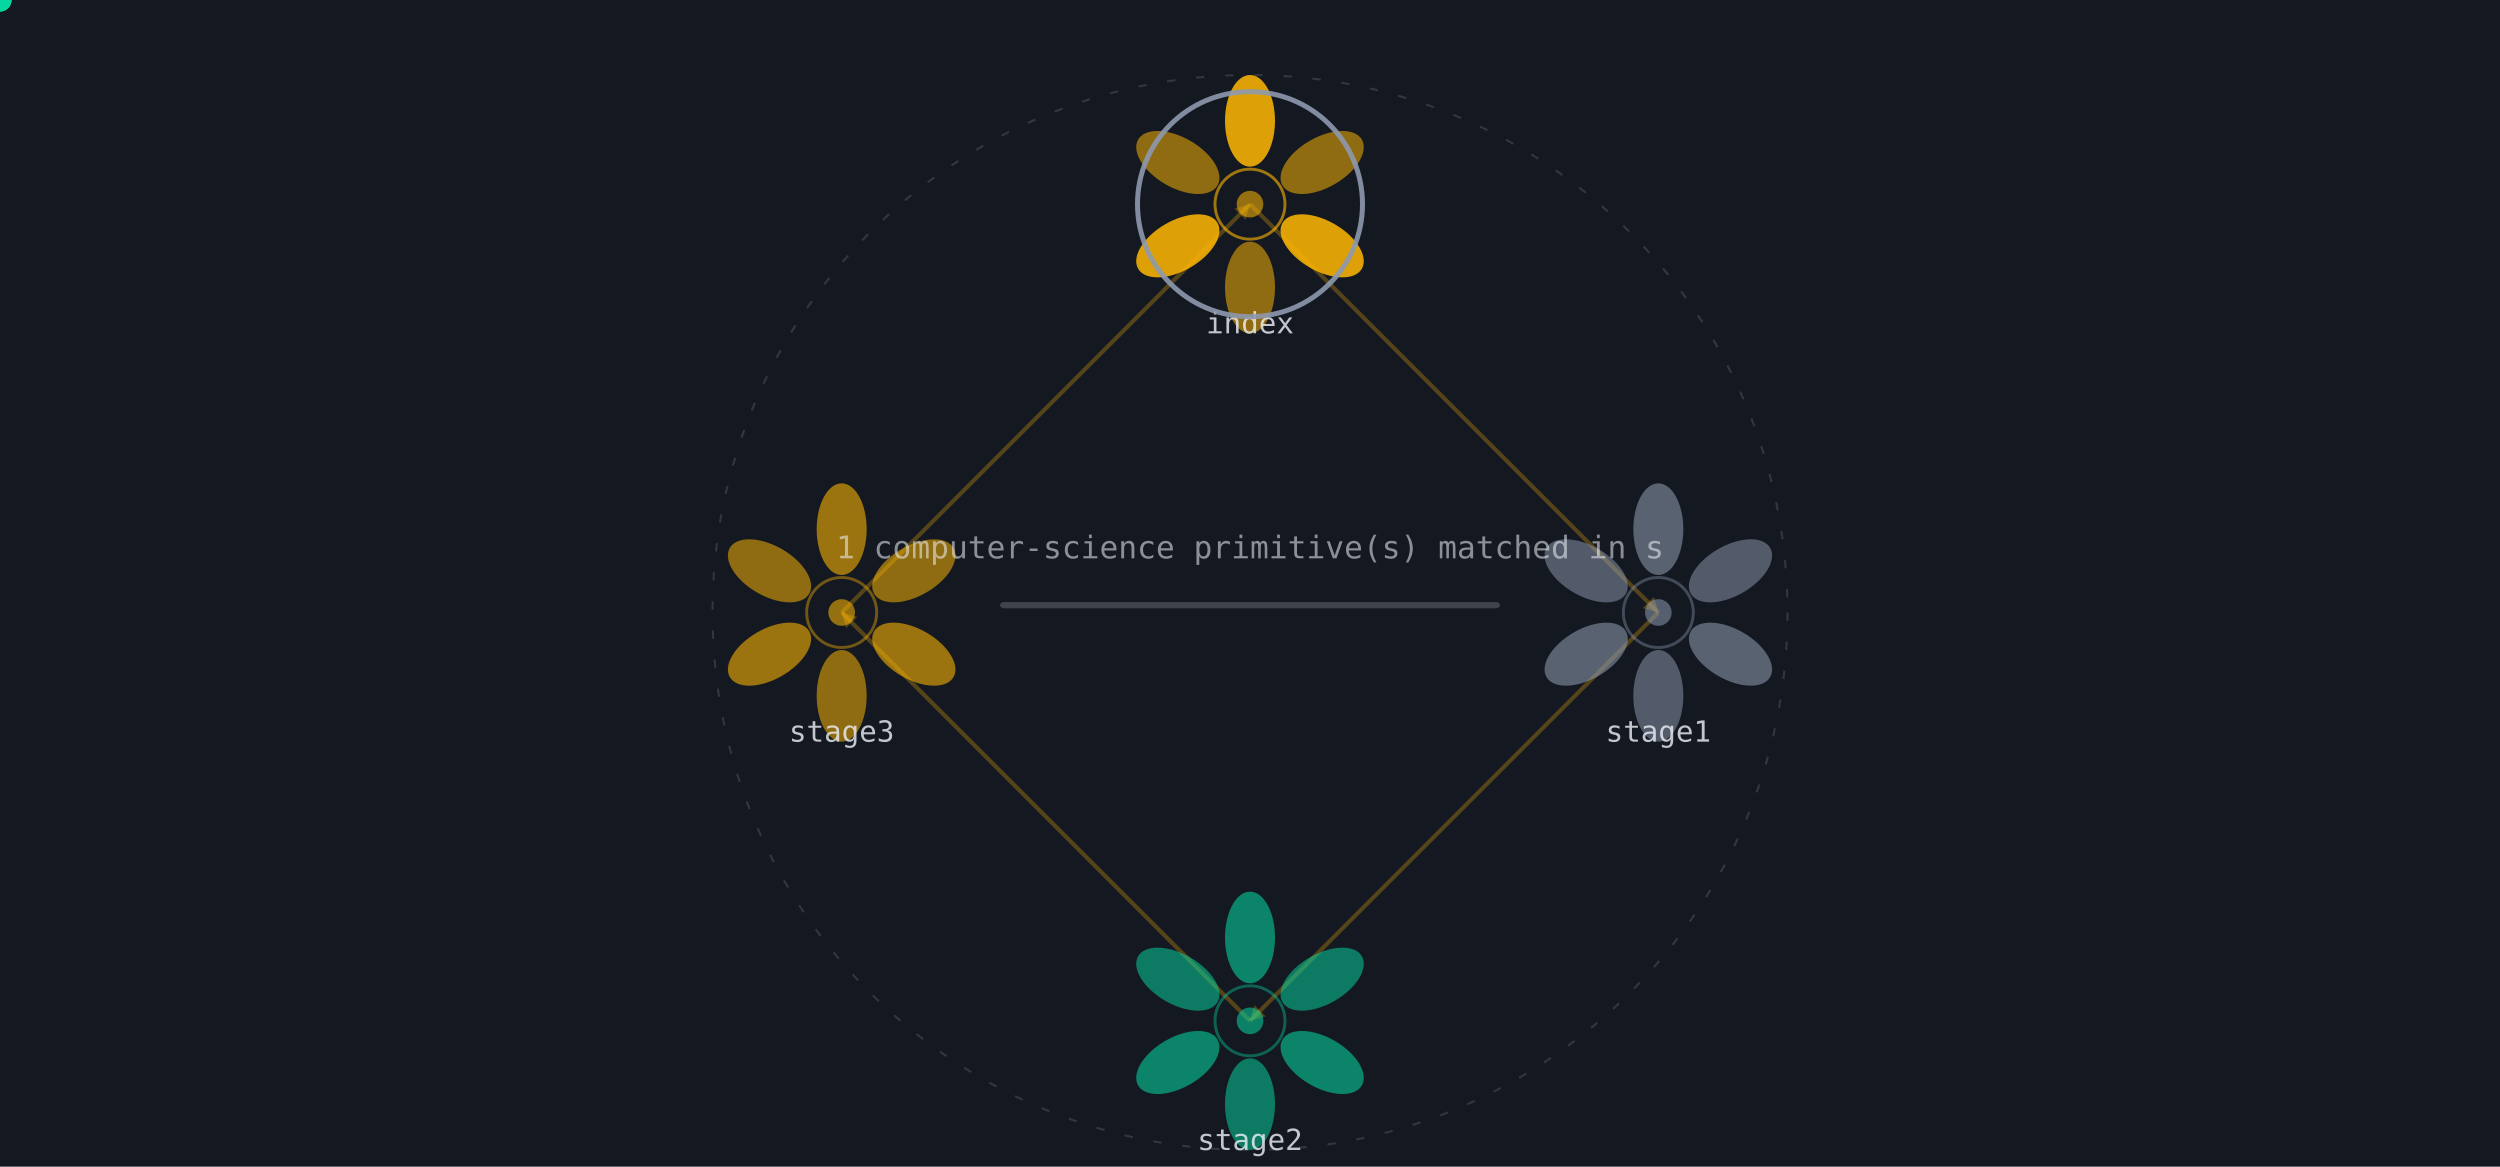
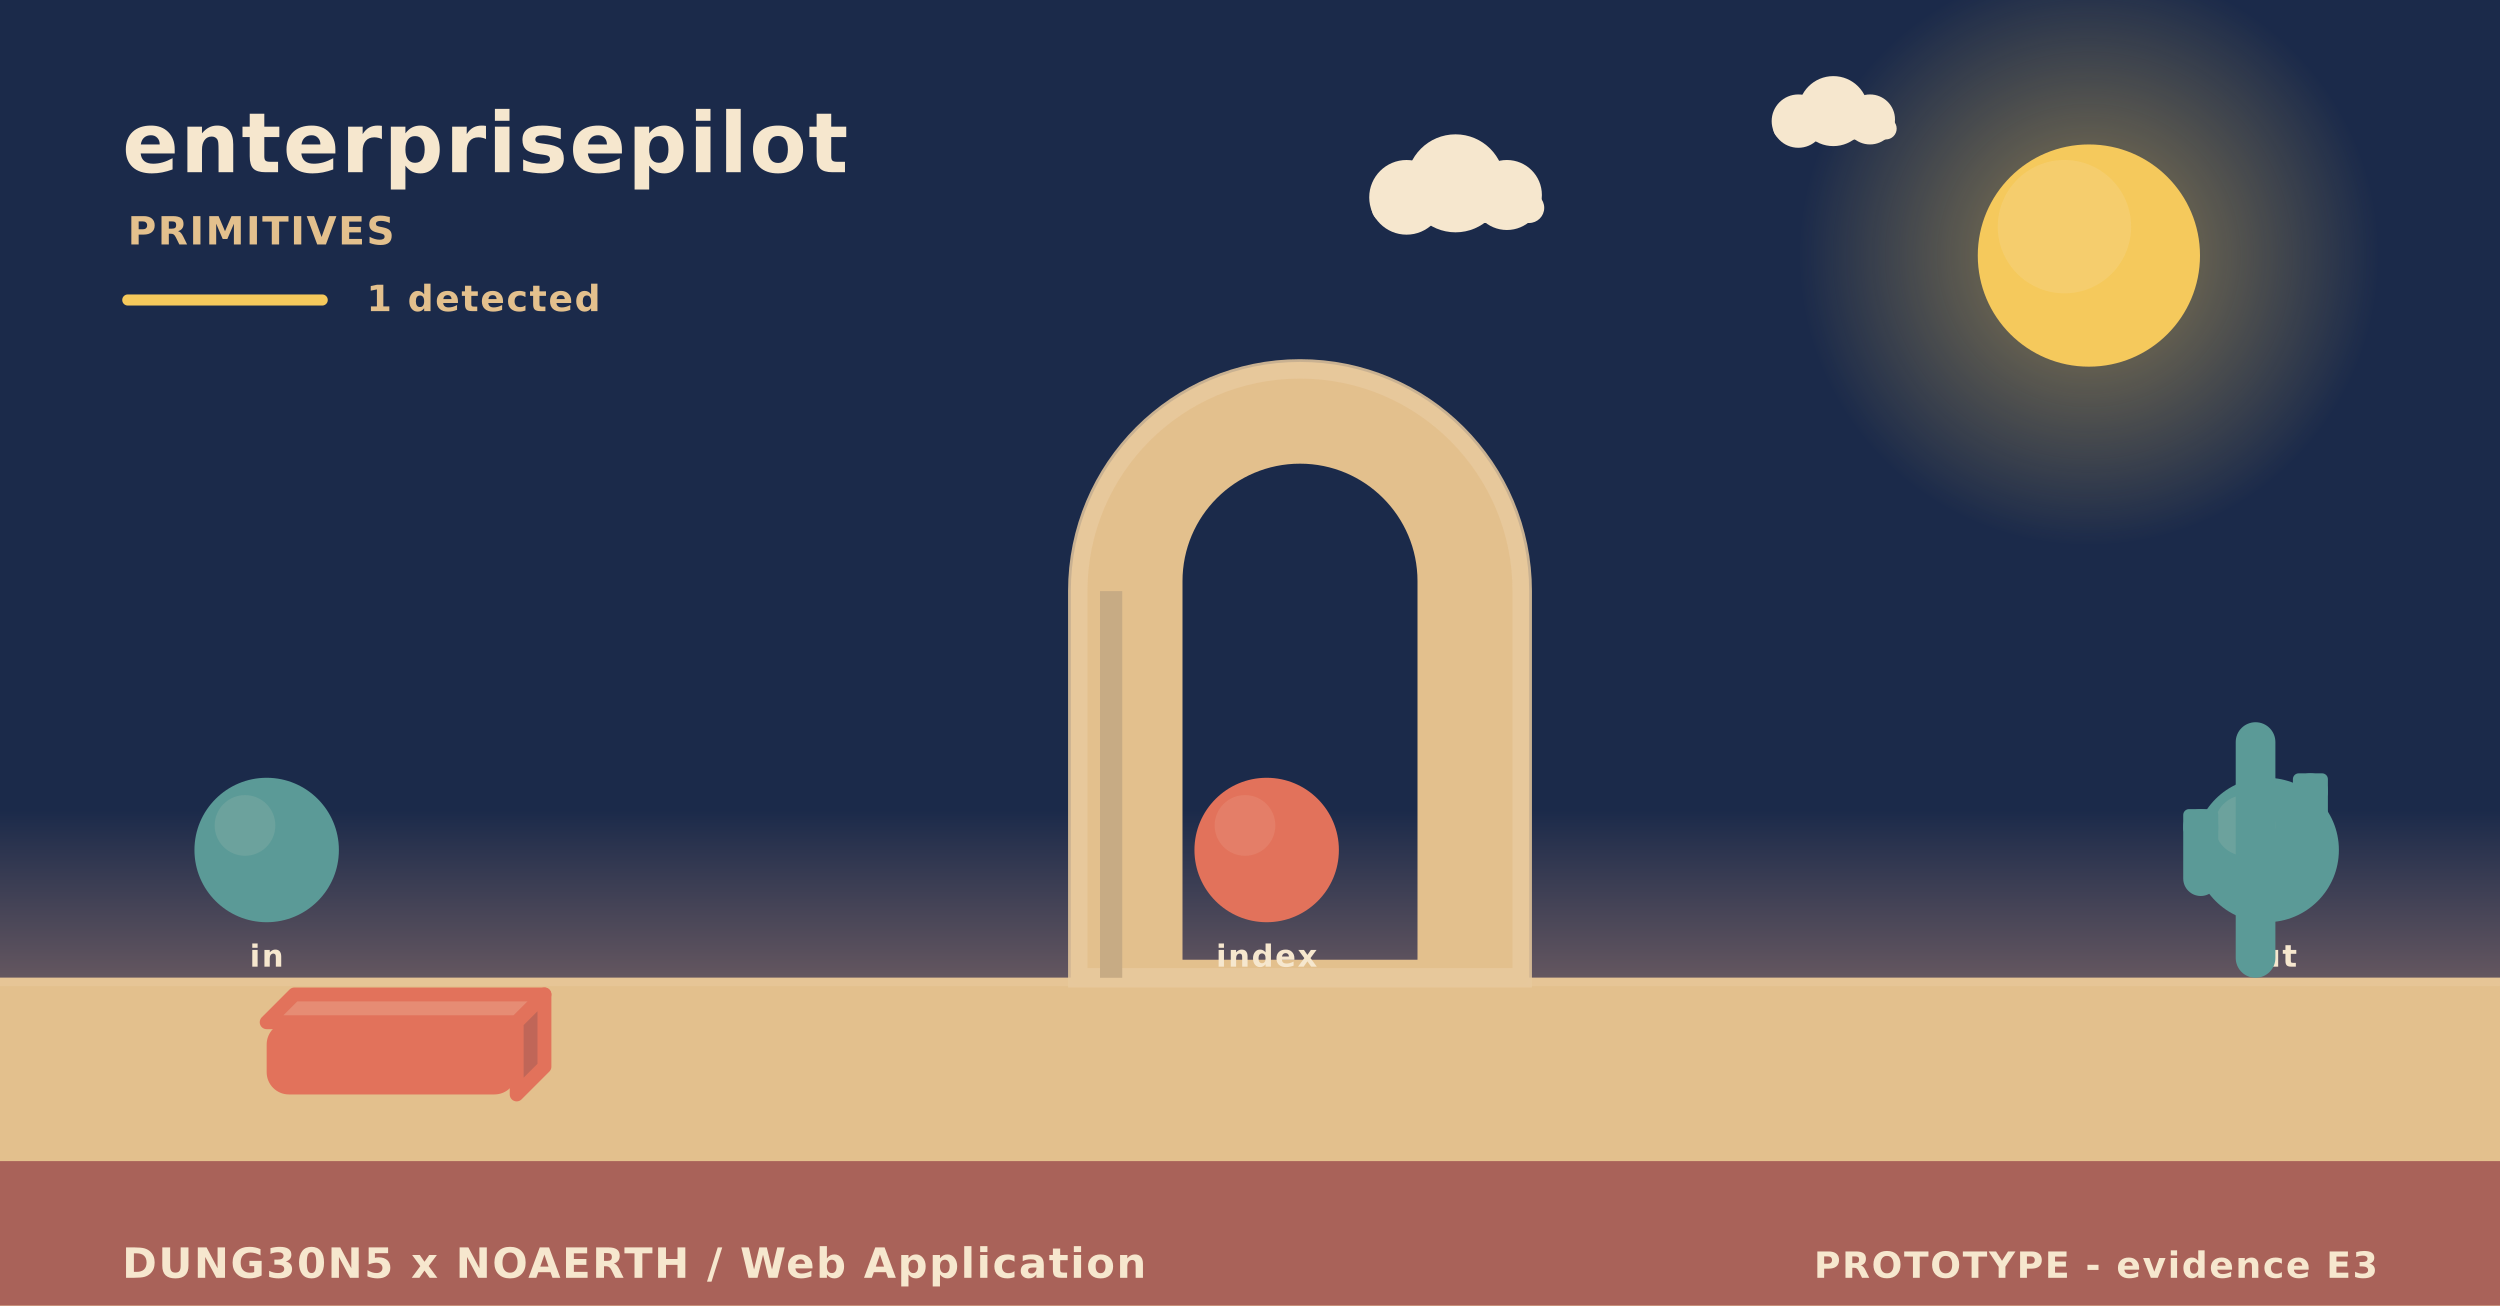
- <svg xmlns="http://www.w3.org/2000/svg" viewBox="0 0 1200 560" width="1200" height="560" role="img" aria-label="enterprisepilot state machine">
-   <rect width="1200" height="560" fill="#141821" />
-   <defs>
-     <linearGradient id="gs" x1="0" y1="0" x2="1" y2="1">
-       <stop offset="0%" stop-color="#ffb703" />
-       <stop offset="100%" stop-color="#8d99ae" />
-     </linearGradient>
-   </defs>
-   <circle cx="600.00" cy="294.00" r="258.00" fill="none" stroke="rgba(238,241,246,0.140)" stroke-width="1.00" opacity="1.00" stroke-dasharray="4 10" />
-   <line x1="600.00" y1="98.00" x2="796.00" y2="294.00" stroke="rgba(255,183,3,0.500)" stroke-width="2.00" opacity="0.55" />
-   <polygon points="796.00,294.00 793.88,286.50 788.50,291.88" fill="rgba(255,183,3,0.500)" opacity="0.55" />
-   <g opacity="0.9">
-     <circle cx="0.00" cy="0.00" r="5.50" fill="#06d6a0" opacity="1.00" />
-     <animateTransform attributeName="transform" type="translate" values="600.00,98.00 796.00,294.00" dur="5.05s" begin="0.0s" repeatCount="indefinite" />
-     <animateTransform attributeName="transform" type="translate" values="796.00,294.00 600.00,98.00" dur="5.05s" begin="2.525s" repeatCount="indefinite" />
+ <svg xmlns="http://www.w3.org/2000/svg" width="900" height="470" viewBox="0 0 900 470" role="img" aria-label="enterprisepilot - how it behaves">
+   <linearGradient id="skys" x1="0" y1="0" x2="0" y2="1">
+     <stop offset="0" stop-color="#1b2a4a" />
+     <stop offset="0.62" stop-color="#1b2a4a" />
+     <stop offset="1" stop-color="#f3ad8a" />
+   </linearGradient>
+   <rect width="900" height="470" fill="url(#skys)" />
+   <radialGradient id="suns">
+     <stop offset="0.35" stop-color="#f5c95c" stop-opacity="0.34" />
+     <stop offset="1" stop-color="#f5c95c" stop-opacity="0" />
+   </radialGradient>
+   <circle cx="752" cy="92" r="104" fill="url(#suns)" />
+   <circle cx="752" cy="92" r="40" fill="#f5c95c" />
+   <circle cx="743.2" cy="81.6" r="24" fill="#f5d27e" opacity="0.5" />
+   <g>
+     <circle cx="524" cy="66" r="17.64" fill="#f6e7ce" />
+     <circle cx="506.36" cy="71.04" r="13.44" fill="#f6e7ce" />
+     <circle cx="542.48" cy="70.2" r="12.6" fill="#f6e7ce" />
+     <rect x="493.76" y="69.36" width="62.16" height="10.92" rx="5.46" fill="#f6e7ce" />
+     <animateTransform attributeName="transform" type="translate" values="0 0;24 0;0 0" dur="36s" begin="0s" repeatCount="indefinite" />
  </g>
-   <line x1="796.00" y1="294.00" x2="600.00" y2="490.00" stroke="rgba(255,183,3,0.500)" stroke-width="2.00" opacity="0.55" />
-   <polygon points="600.00,490.00 607.50,487.88 602.12,482.50" fill="rgba(255,183,3,0.500)" opacity="0.55" />
-   <g opacity="0.9">
-     <circle cx="0.00" cy="0.00" r="5.50" fill="#06d6a0" opacity="1.00" />
-     <animateTransform attributeName="transform" type="translate" values="796.00,294.00 600.00,490.00" dur="5.05s" begin="1.262s" repeatCount="indefinite" />
-     <animateTransform attributeName="transform" type="translate" values="600.00,490.00 796.00,294.00" dur="5.05s" begin="3.787s" repeatCount="indefinite" />
+   <g>
+     <circle cx="660" cy="40" r="12.6" fill="#f6e7ce" />
+     <circle cx="647.4" cy="43.6" r="9.6" fill="#f6e7ce" />
+     <circle cx="673.2" cy="43" r="9" fill="#f6e7ce" />
+     <rect x="638.4" y="42.4" width="44.4" height="7.8" rx="3.9" fill="#f6e7ce" />
+     <animateTransform attributeName="transform" type="translate" values="0 0;-18 0;0 0" dur="46s" begin="3s" repeatCount="indefinite" />
  </g>
-   <line x1="600.00" y1="490.00" x2="404.00" y2="294.00" stroke="rgba(255,183,3,0.500)" stroke-width="2.00" opacity="0.55" />
-   <polygon points="404.00,294.00 406.12,301.50 411.50,296.12" fill="rgba(255,183,3,0.500)" opacity="0.55" />
-   <g opacity="0.9">
-     <circle cx="0.00" cy="0.00" r="5.50" fill="#06d6a0" opacity="1.00" />
-     <animateTransform attributeName="transform" type="translate" values="600.00,490.00 404.00,294.00" dur="5.05s" begin="2.525s" repeatCount="indefinite" />
-     <animateTransform attributeName="transform" type="translate" values="404.00,294.00 600.00,490.00" dur="5.05s" begin="5.05s" repeatCount="indefinite" />
+   <rect x="0" y="352" width="900" height="118" fill="#e3c08d" />
+   <rect x="0" y="352" width="900" height="3" fill="#e6c596" />
+   <text x="44" y="62" font-family="Verdana,DejaVu Sans,sans-serif" font-size="30" font-weight="700" letter-spacing="0.6" fill="#f6e7ce" text-anchor="start">enterprisepilot</text>
+   <text x="46" y="88" font-family="Verdana,DejaVu Sans,sans-serif" font-size="14" font-weight="700" letter-spacing="0.6" fill="#e3c08d" text-anchor="start">PRIMITIVES</text>
+   <rect x="44" y="106" width="74" height="4" rx="2" fill="#f5c95c" />
+   <text x="132" y="112" font-family="Verdana,DejaVu Sans,sans-serif" font-size="13" font-weight="700" letter-spacing="0.6" fill="#e3c08d" text-anchor="start">1 detected</text>
+   <path d="M388,352 L388,212.8 A80,80 0 0 1 548,212.8 L548,352 Z M423.2,348 L423.2,209.22 A44.8,44.8 0 0 1 512.8,209.22 L512.8,348 Z" fill="#e3c08d" fill-rule="evenodd" stroke="#e3c08d" stroke-width="5" stroke-linejoin="round" />
+   <path d="M388,352 L388,212.8 A80,80 0 0 1 548,212.8 L548,352 Z" fill="none" stroke="#e8c99d" stroke-width="7" stroke-linecap="round" opacity="0.85" />
+   <rect x="396" y="212.8" width="8" height="139.2" fill="#c7ab84" />
+   <circle cx="96" cy="306" r="26" fill="#5b9a97" />
+   <circle cx="88.2" cy="297.16" r="10.92" fill="#7aa9a2" opacity="0.55" />
+   <text x="96" y="348" font-family="Verdana,DejaVu Sans,sans-serif" font-size="11" font-weight="700" letter-spacing="0.6" fill="#f6e7ce" text-anchor="middle">in</text>
+   <g>
+     <circle cx="456" cy="306" r="26" fill="#e2725b" />
+     <circle cx="448.2" cy="297.16" r="10.92" fill="#e68972" opacity="0.55" />
+     <animate attributeName="opacity" values="0.8;1;0.8" dur="4.6s" begin="0s" repeatCount="indefinite" />
  </g>
-   <line x1="404.00" y1="294.00" x2="600.00" y2="98.00" stroke="rgba(255,183,3,0.500)" stroke-width="2.00" opacity="0.55" />
-   <polygon points="600.00,98.00 592.50,100.12 597.88,105.50" fill="rgba(255,183,3,0.500)" opacity="0.55" />
-   <g opacity="0.9">
-     <circle cx="0.00" cy="0.00" r="5.50" fill="#06d6a0" opacity="1.00" />
-     <animateTransform attributeName="transform" type="translate" values="404.00,294.00 600.00,98.00" dur="5.05s" begin="3.787s" repeatCount="indefinite" />
-     <animateTransform attributeName="transform" type="translate" values="600.00,98.00 404.00,294.00" dur="5.05s" begin="6.312s" repeatCount="indefinite" />
-   </g>
-   <ellipse cx="600.00" cy="58.00" rx="12.00" ry="22.00" fill="rgba(255,183,3,0.900)" opacity="0.95" transform="rotate(0.0 600.00 58.00)" />
-   <ellipse cx="634.64" cy="78.00" rx="12.00" ry="22.00" fill="rgba(255,183,3,0.550)" opacity="0.95" transform="rotate(60.0 634.64 78.00)" />
-   <ellipse cx="634.64" cy="118.00" rx="12.00" ry="22.00" fill="rgba(255,183,3,0.900)" opacity="0.95" transform="rotate(120.0 634.64 118.00)" />
-   <ellipse cx="600.00" cy="138.00" rx="12.00" ry="22.00" fill="rgba(255,183,3,0.550)" opacity="0.95" transform="rotate(180.0 600.00 138.00)" />
-   <ellipse cx="565.36" cy="118.00" rx="12.00" ry="22.00" fill="rgba(255,183,3,0.900)" opacity="0.95" transform="rotate(240.0 565.36 118.00)" />
-   <ellipse cx="565.36" cy="78.00" rx="12.00" ry="22.00" fill="rgba(255,183,3,0.550)" opacity="0.95" transform="rotate(300.0 565.36 78.00)" />
-   <circle cx="600.00" cy="98.00" r="16.80" fill="none" stroke="rgba(255,183,3,0.900)" stroke-width="1.40" opacity="0.66" />
-   <circle cx="600.00" cy="98.00" r="6.40" fill="rgba(255,183,3,0.550)" opacity="1.00" />
-   <text x="600" y="160" font-family="ui-monospace,Menlo,monospace" font-size="14" fill="rgba(238,241,246,0.800)" text-anchor="middle">index</text>
-   <g>
-     <circle cx="600.00" cy="98.00" r="54.00" fill="none" stroke="#8d99ae" stroke-width="2.40" opacity="0.90" />
-     <animate attributeName="opacity" values="0.25;1.0;0.25" dur="10.1s" begin="0.0s" repeatCount="indefinite" />
-   </g>
-   <ellipse cx="796.00" cy="254.00" rx="12.00" ry="22.00" fill="rgba(141,153,174,0.600)" opacity="0.95" transform="rotate(0.0 796.00 254.00)" />
-   <ellipse cx="830.64" cy="274.00" rx="12.00" ry="22.00" fill="rgba(141,153,174,0.550)" opacity="0.95" transform="rotate(60.0 830.64 274.00)" />
-   <ellipse cx="830.64" cy="314.00" rx="12.00" ry="22.00" fill="rgba(141,153,174,0.600)" opacity="0.95" transform="rotate(120.0 830.64 314.00)" />
-   <ellipse cx="796.00" cy="334.00" rx="12.00" ry="22.00" fill="rgba(141,153,174,0.550)" opacity="0.95" transform="rotate(180.0 796.00 334.00)" />
-   <ellipse cx="761.36" cy="314.00" rx="12.00" ry="22.00" fill="rgba(141,153,174,0.600)" opacity="0.95" transform="rotate(240.0 761.36 314.00)" />
-   <ellipse cx="761.36" cy="274.00" rx="12.00" ry="22.00" fill="rgba(141,153,174,0.550)" opacity="0.95" transform="rotate(300.0 761.36 274.00)" />
-   <circle cx="796.00" cy="294.00" r="16.80" fill="none" stroke="rgba(141,153,174,0.600)" stroke-width="1.40" opacity="0.66" />
-   <circle cx="796.00" cy="294.00" r="6.40" fill="rgba(141,153,174,0.550)" opacity="1.00" />
-   <text x="796" y="356" font-family="ui-monospace,Menlo,monospace" font-size="14" fill="rgba(238,241,246,0.800)" text-anchor="middle">stage1</text>
-   <ellipse cx="600.00" cy="450.00" rx="12.00" ry="22.00" fill="rgba(6,214,160,0.600)" opacity="0.95" transform="rotate(0.0 600.00 450.00)" />
-   <ellipse cx="634.64" cy="470.00" rx="12.00" ry="22.00" fill="rgba(6,214,160,0.550)" opacity="0.95" transform="rotate(60.0 634.64 470.00)" />
-   <ellipse cx="634.64" cy="510.00" rx="12.00" ry="22.00" fill="rgba(6,214,160,0.600)" opacity="0.95" transform="rotate(120.0 634.64 510.00)" />
-   <ellipse cx="600.00" cy="530.00" rx="12.00" ry="22.00" fill="rgba(6,214,160,0.550)" opacity="0.95" transform="rotate(180.0 600.00 530.00)" />
-   <ellipse cx="565.36" cy="510.00" rx="12.00" ry="22.00" fill="rgba(6,214,160,0.600)" opacity="0.95" transform="rotate(240.0 565.36 510.00)" />
-   <ellipse cx="565.36" cy="470.00" rx="12.00" ry="22.00" fill="rgba(6,214,160,0.550)" opacity="0.95" transform="rotate(300.0 565.36 470.00)" />
-   <circle cx="600.00" cy="490.00" r="16.80" fill="none" stroke="rgba(6,214,160,0.600)" stroke-width="1.40" opacity="0.66" />
-   <circle cx="600.00" cy="490.00" r="6.40" fill="rgba(6,214,160,0.550)" opacity="1.00" />
-   <text x="600" y="552" font-family="ui-monospace,Menlo,monospace" font-size="14" fill="rgba(238,241,246,0.800)" text-anchor="middle">stage2</text>
-   <ellipse cx="404.00" cy="254.00" rx="12.00" ry="22.00" fill="rgba(255,183,3,0.600)" opacity="0.95" transform="rotate(0.0 404.00 254.00)" />
-   <ellipse cx="438.64" cy="274.00" rx="12.00" ry="22.00" fill="rgba(255,183,3,0.550)" opacity="0.95" transform="rotate(60.0 438.64 274.00)" />
-   <ellipse cx="438.64" cy="314.00" rx="12.00" ry="22.00" fill="rgba(255,183,3,0.600)" opacity="0.95" transform="rotate(120.0 438.64 314.00)" />
-   <ellipse cx="404.00" cy="334.00" rx="12.00" ry="22.00" fill="rgba(255,183,3,0.550)" opacity="0.95" transform="rotate(180.0 404.00 334.00)" />
-   <ellipse cx="369.36" cy="314.00" rx="12.00" ry="22.00" fill="rgba(255,183,3,0.600)" opacity="0.95" transform="rotate(240.0 369.36 314.00)" />
-   <ellipse cx="369.36" cy="274.00" rx="12.00" ry="22.00" fill="rgba(255,183,3,0.550)" opacity="0.95" transform="rotate(300.0 369.36 274.00)" />
-   <circle cx="404.00" cy="294.00" r="16.80" fill="none" stroke="rgba(255,183,3,0.600)" stroke-width="1.40" opacity="0.66" />
-   <circle cx="404.00" cy="294.00" r="6.40" fill="rgba(255,183,3,0.550)" opacity="1.00" />
-   <text x="404" y="356" font-family="ui-monospace,Menlo,monospace" font-size="14" fill="rgba(238,241,246,0.800)" text-anchor="middle">stage3</text>
-   <rect x="480.00" y="289.00" width="240.00" height="3.00" rx="2.00" fill="rgba(238,241,246,0.200)" opacity="1.00" />
-   <text x="600" y="268" font-family="ui-monospace,Menlo,monospace" font-size="15" fill="rgba(238,241,246,0.550)" text-anchor="middle">1 computer-science primitive(s) matched in s</text>
+   <text x="456" y="348" font-family="Verdana,DejaVu Sans,sans-serif" font-size="11" font-weight="700" letter-spacing="0.6" fill="#f6e7ce" text-anchor="middle">index</text>
+   <circle cx="816" cy="306" r="26" fill="#5b9a97" />
+   <circle cx="808.2" cy="297.16" r="10.92" fill="#7aa9a2" opacity="0.55" />
+   <text x="816" y="348" font-family="Verdana,DejaVu Sans,sans-serif" font-size="11" font-weight="700" letter-spacing="0.6" fill="#f6e7ce" text-anchor="middle">out</text>
+   <path d="M96,368 L186,368 L196,358 L106,358 Z" fill="#e68c74" stroke="#e2725b" stroke-width="5" stroke-linejoin="round" />
+   <path d="M186,368 L196,358 L196,384 L186,394 Z" fill="#c06658" stroke="#e2725b" stroke-width="5" stroke-linejoin="round" />
+   <rect x="96" y="368" width="90" height="26" rx="8" fill="#e2725b" />
+   <rect x="804.86" y="260" width="14.28" height="92" rx="7.14" fill="#5b9a97" />
+   <rect x="785.96" y="291.28" width="12.6" height="31.28" rx="6.3" fill="#5b9a97" />
+   <rect x="785.96" y="291.28" width="12.6" height="9.2" rx="2.1" fill="#5b9a97" />
+   <rect x="825.44" y="278.4" width="12.6" height="31.28" rx="6.3" fill="#5b9a97" />
+   <rect x="825.44" y="278.4" width="12.6" height="9.2" rx="2.1" fill="#5b9a97" />
+   <rect x="0" y="418" width="900" height="52" rx="0" fill="#a65c56" opacity="0.94" />
+   <text x="44" y="460" font-family="Verdana,DejaVu Sans,sans-serif" font-size="15" font-weight="700" letter-spacing="0.6" fill="#f6e7ce" text-anchor="start">DUNG30N5 x NOAERTH  /  Web Application</text>
+   <text x="856" y="460" font-family="Verdana,DejaVu Sans,sans-serif" font-size="13" font-weight="700" letter-spacing="0.6" fill="#f6e7ce" text-anchor="end">PROTOTYPE  -  evidence E3</text>
</svg>
